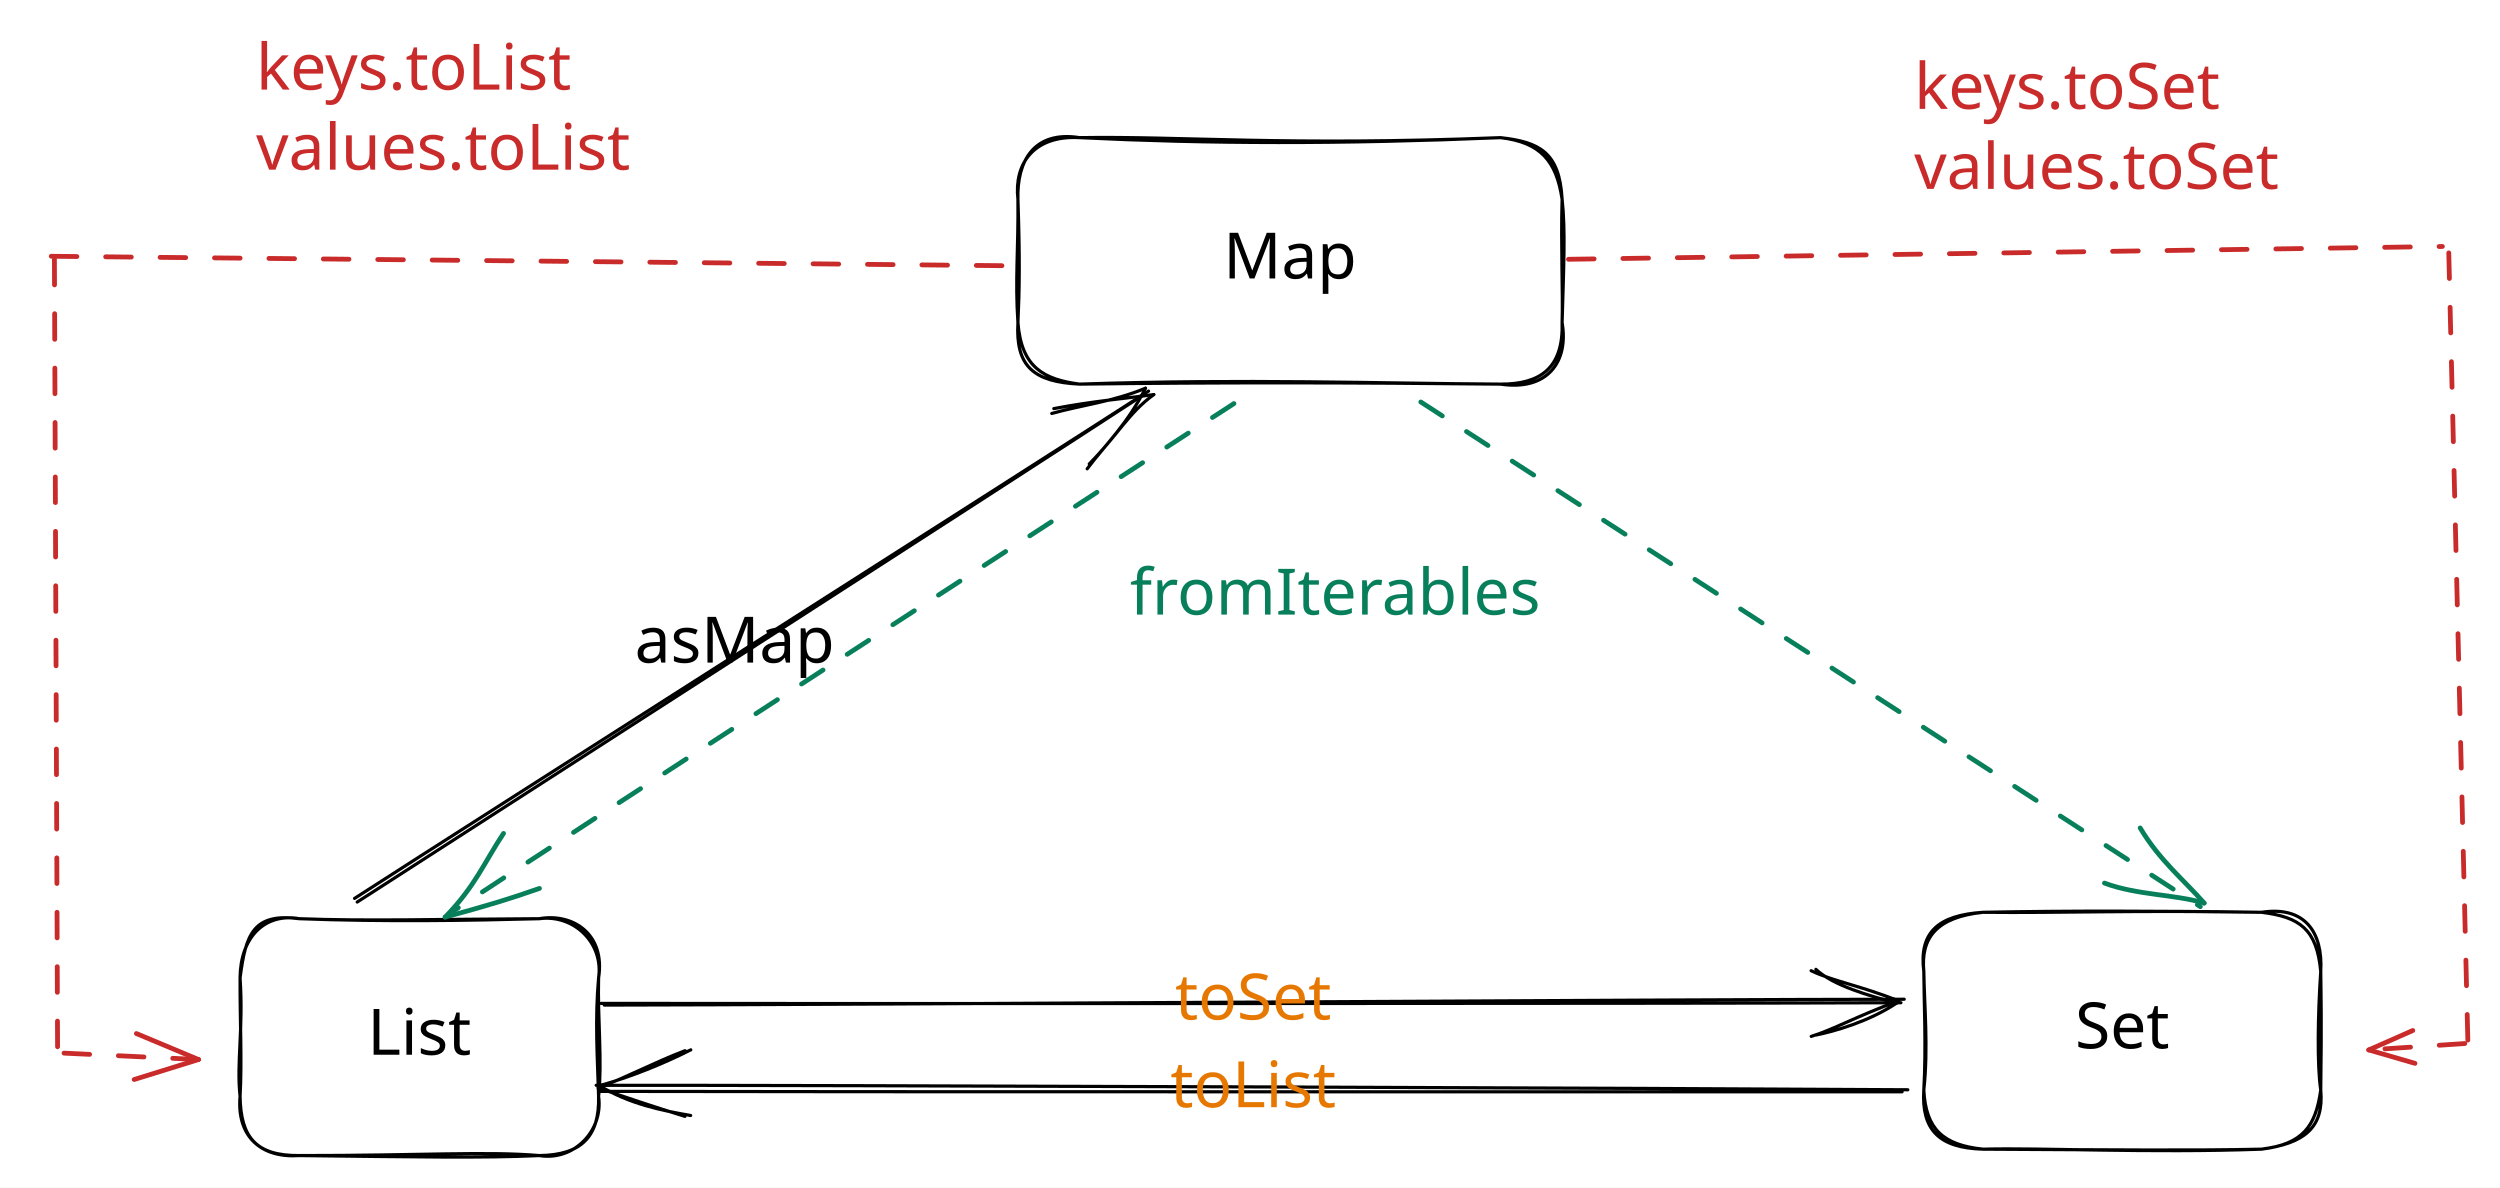
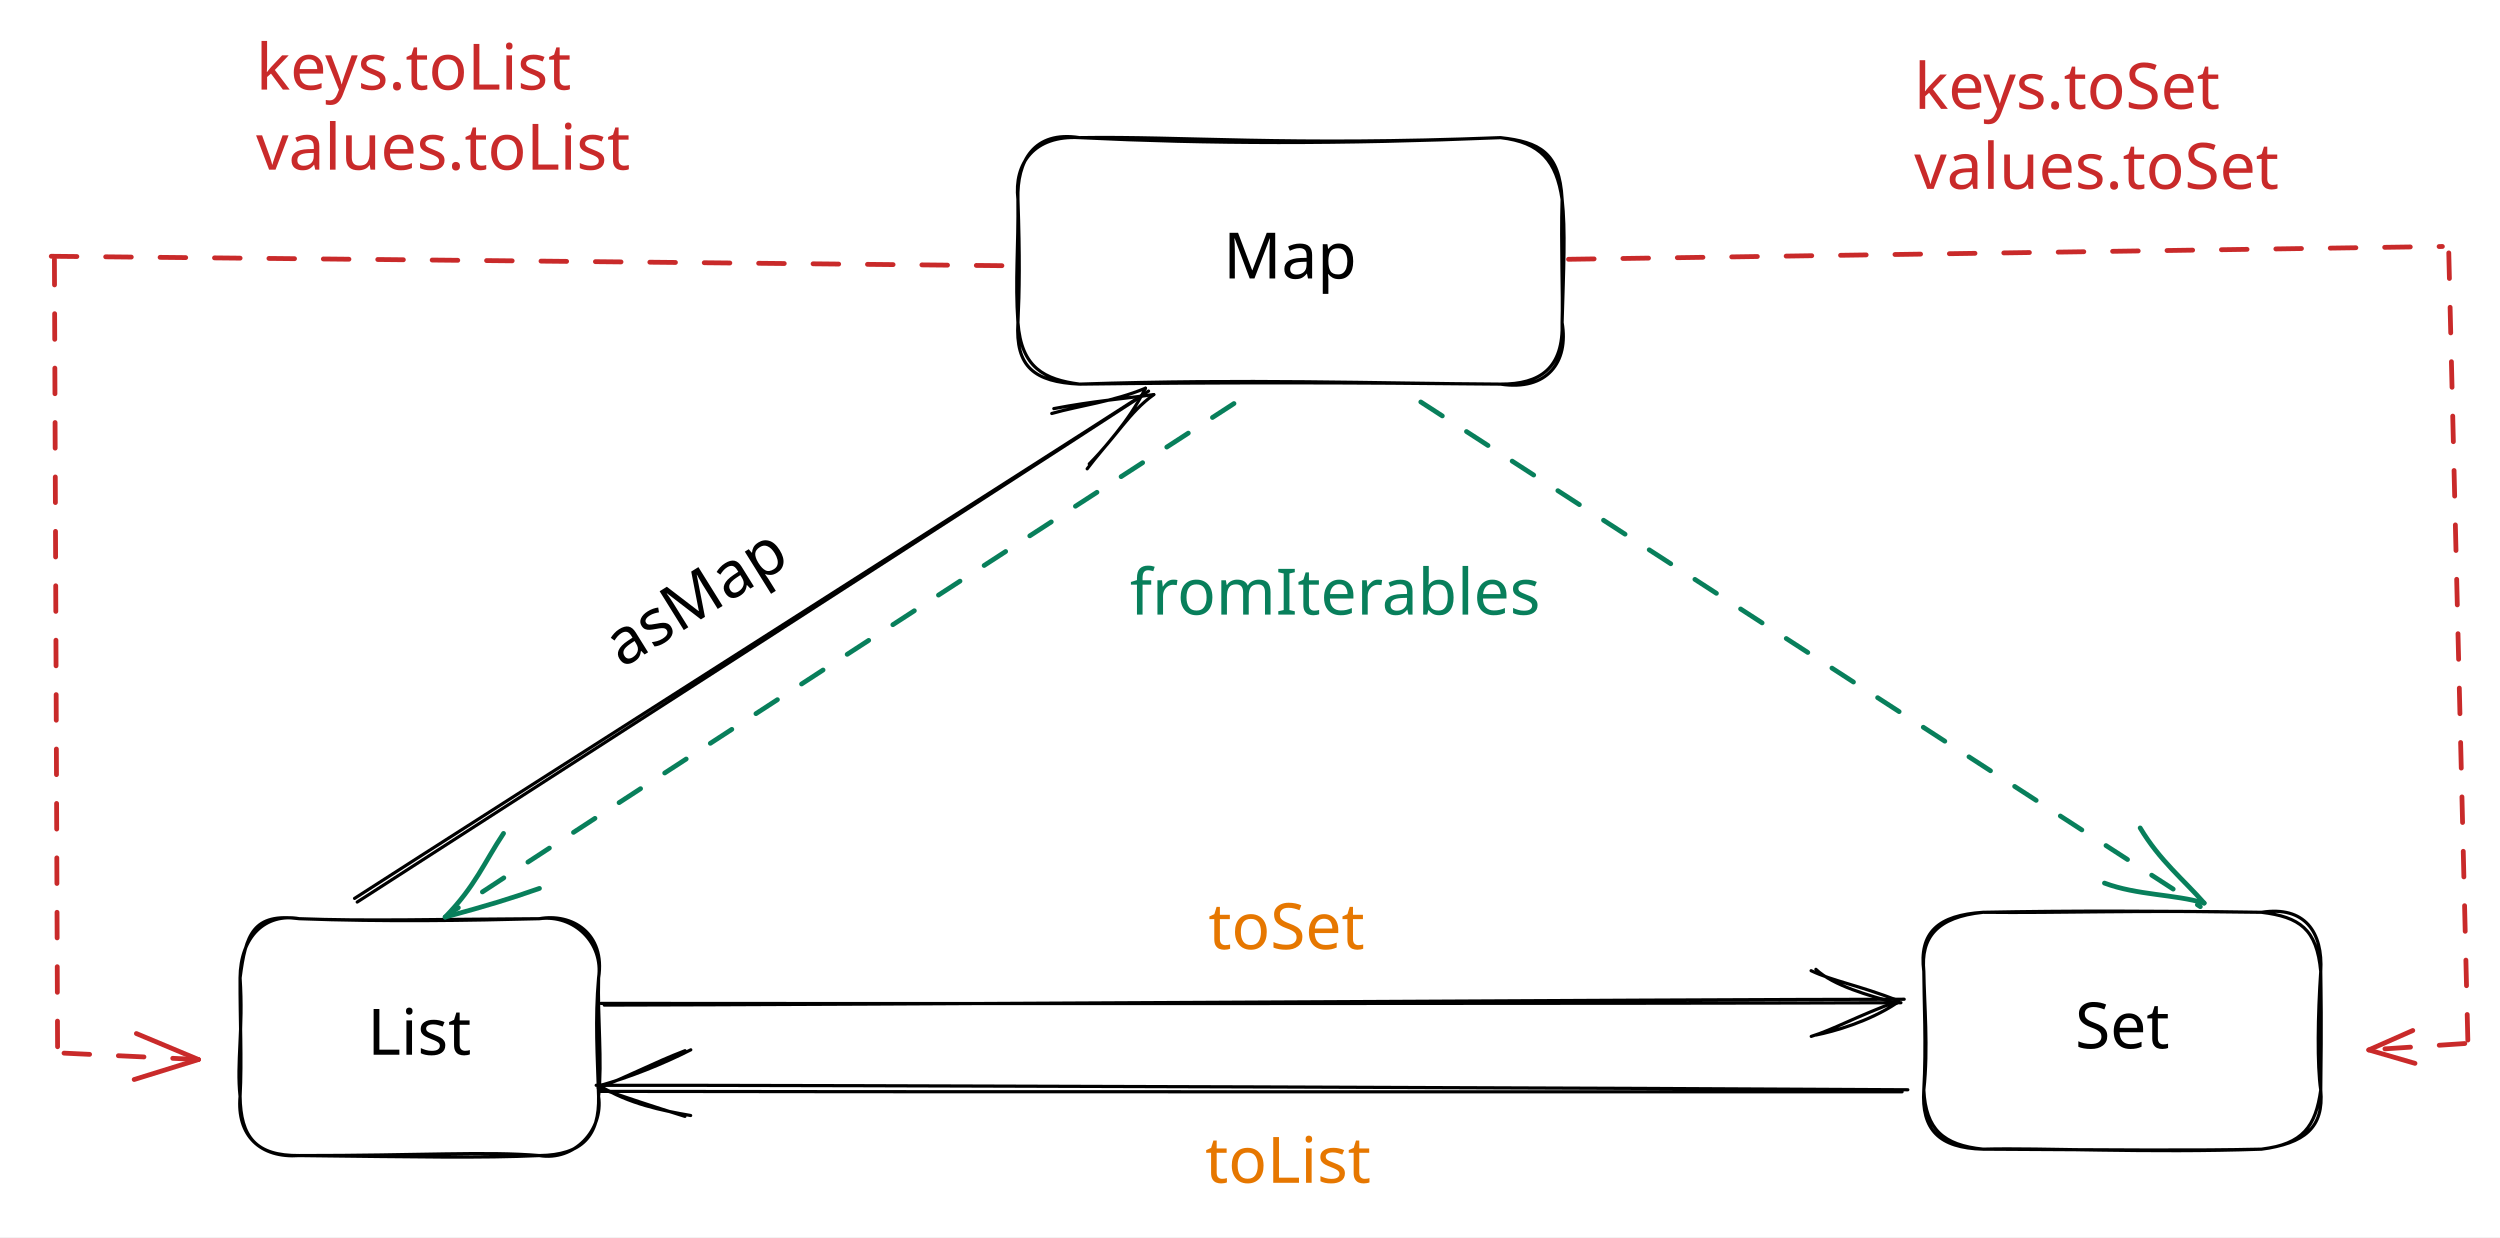
- <svg xmlns="http://www.w3.org/2000/svg" version="1.1" viewBox="0 0 781 371" width="781" height="371">
+ <svg xmlns="http://www.w3.org/2000/svg" version="1.1" viewBox="0 0 781 386.5" width="781" height="386.5">
  
-   eyJ2ZXJzaW9uIjoiMSIsImVuY29kaW5nIjoiYnN0cmluZyIsImNvbXByZXNzZWQiOnRydWUsImVuY29kZWQiOiJ4nO1cXFtX4khcdTAwMTd971/hcl5cdTAwMWKm7pd+XHUwMDAz74q293acb1avQFwiREKCSbz1rP7vXyUoqdyQKCC6hnbZUkmoStXZZ+9z6oR/v6ysrIaPQ2v128qq9dAxXHUwMDFj2/SN+9WvUfud5Vx1MDAwN7bnqkMoflx1MDAxZni3fic+s1x1MDAxN4bD4Nuff1x1MDAxYcNhvWuHbc/r1zveYHSZ5VhcdTAwMDPLXHJcdTAwMDN14t/q/crKv/FvrSPf6oSG23Ws+IL4UNKXlNnGXHUwMDAzz427hURcYlxupaRsfIZcdTAwMWSsq+5Cy1SHr1xmJ7CSI1HTatD9juzDi4eL1uCwXHUwMDExisPawdHGSdLrle04J+GjM7opo9O79bUxXHUwMDA1oe/1rVx1MDAxZrZcdTAwMTn2ot4z7ePrXHUwMDAyT01acpXv3XZ7rlx1MDAxNVx1MDAwNKlrvKHRscPHqFxygHHraFx1MDAxMr6tJC1cdTAwMGbqnaB0/D66XHUwMDAycZbpe81zPD/q+1x1MDAwZlx1MDAxML+S3ttGp99VQ3DN8Tmhb7jB0PDVmiTn3T/fXHUwMDE1T/ruWXa3XHUwMDE3qkbOk/6seG4xpYBcdEnE+EDUyXDHjFf5XHUwMDFm/eZd8+nmn5c9WXj81PI7XHUwMDE5bnT+RtZgdKNJXHUwMDE5Tmg9JPegLfO6+2Dtru9cdTAwMDb7N60h6bfXLk5od7A6Pu/31+KPXHUwMDFkXTz4ueb2XHUwMDA2ba/VPjDuyNopMVx1MDAwZa3zdC/P/Vx1MDAxYr7v3U/7uebx7fllo+v1nN5x8+ro2Ny53jqcwed2ejdbrfY+PyeHl/2f94NcdTAwMWR4yuzpPvfpr2S9boemMUJcdTAwMGZkgkuCXHUwMDA0lVx1MDAxMicm4dhuX1x1MDAxZHRvXHUwMDFkJ2nzOv1cdTAwMDRwX7RcdTAwMDHngJ5aL1xy41x1MDAwNJZjnHCJJFx1MDAwMGRqjFx1MDAxNy/+kmNcXEJZT6NcdTAwMWODbO+zQ7k232OQo1x1MDAxY8ghXHUwMDA1XHUwMDAyS0ZcdTAwMTiogPKUaeTg/IKlIVnB0pJcdTAwMTX13PDE/lx1MDAxNU0qXHUwMDAyqdZNY2A7j6lFiU1Qzc++MdTnL7BUh7HBydSpXHLH7roxytQtWH7KeENb8eP4hIFtmjqDdVT/hvpMf2dcdTAwMWHm8Xy7a7uGc6pccm9cIpQmciYjpXhijEI11Vx1MDAwNEyNp6vrdk1dXHUwMDE1bKL771x1MDAxN25r/Ve4ubGx7HhiXHUwMDEwpdBENcuYOWdqfSWcSXJwXHUwMDEyUHLKOWRcdTAwMTXgtEjSJMO2TfqNn43N71x1MDAxZNOjrFxyLmvTkpCzXrM650cnaH1cdTAwMGK4XHUwMDAxvlx1MDAxME73cm9cdTAwMDbk1lx1MDAwZk43QLf5cFx1MDAxOO5cdTAwMTDeXHUwMDE4iOv7XHUwMDFi05/B5340knf+avmPXHUwMDFlbtO1v3bcO49Kq9FcdTAwMTnOiOQxwICjuZO8hpJcdTAwMWPJIyZcdTAwMThcdTAwMTQskZMvknyhsS67U1wiPEPylGCt5Z1oXHUwMDFlUsRcdTAwMDXRKeHz0HzLXHUwMDBlwoXy/Fx1MDAwYmyZ5fl4fK8nelxiaCmoMKNcdTAwMTRCjqZXznRjcLZ20zw4X1x1MDAwM97e3cCRlnlJl1x1MDAxZFRcdTAwMTBikcZcdTAwMTRcdTAwMTRzQ1x1MDAxNNRmc1x1MDAxMtVzyqSgqJJyXiDVyyH1gq5/4f7Y9eFh57rLts+235uS31x1MDAxMMe+izS5PPLah/eW/fg9lJub6+T8bKdJZ0TJSEXdjM+dkrXMWdZ7qNCPYswrxFx0xUa19N5DZFx1MDAwMlx1MDAwNVx1MDAwMufIyDiZ8EmMzDDCQP1KXHUwMDFjy+dh5Fx1MDAxM2uxhPxcdTAwMDKpZVx0OVx1MDAxYd5ELI2wXFxcdTAwMDAmUZqoRlx1MDAwMFGJcVx1MDAwNSae7LOWXHUwMDE0S1x1MDAxY2XF7fzy1Fx1MDAwNPA8kkBcdTAwMGVIXHUwMDAyY1x0JONvXHUwMDBiudG8eNhtr59Kv2Wt19ad2tHjse33bKtyfvZ14FxyQsNcdTAwMGabtmvabjd9109cdTAwMWI20+jZXHUwMDE47p3baFxuaqCOJNd/sHZW11x1MDAxOEaDzk2k5Zovj2EyhLUxqCFcdTAwMTCc+mG5MbDcXHUwMDE4XHUwMDFjI1xi17zBwFx1MDAwZdXUXHUwMDFlerZcdTAwMWJmpzCeq0ZcdTAwMDT8nmWY2aPqXHUwMDFl9GNZXHUwMDBmMYw+MW0kf2umXHUwMDAwdLtcdTAwMDDjv//5Wni2ZveZ87/o/1eOzUG2cSxcdTAwMDSEUFx1MDAwNob1JPBLzqvYqmfrvEwj6Fmz3WXTNlx1MDAxYWPvhdFcdTAwMDQhYDHO3+K/aNLZJCGgVKBAkn1GXHUwMDFkXHUwMDEweotWXHUwMDAyL5BqVlx0jFx1MDAwNvg6LVx1MDAwMHHpjlx1MDAxNoKEK12Nps91TVx1MDAwZbiWVFxmqLA8I6w5riNOIZGESor1PeWFaIM6wlx1MDAwNDBGXHUwMDA04UQqctJ0/zPaXHUwMDE0X2AqXHSpXHUwMDAyt1x1MDAwNaqFnZ/Kna5du1x1MDAxN6322aOx7e+3jq3BcqmFqZlaqVx1MDAwNVwiXHUwMDExlpBcdTAwMDKCoYp1XHUwMDEzXHUwMDFmN4Gpp1JcdTAwMGJTK1x1MDAxNjVcdTAwMDTCmERQwLiMhOSHkFx1MDAxNyxcdTAwMWZJLNSyaiGPgVx1MDAwNehcdTAwMDdMMIBVXHUwMDEyXHTFdr78+iHxOrG/o7IuXCLjQlx1MDAxY0BcdFG5v3urlmBjoT05qUC4pEDKKrHQx1x1MDAxMVx1MDAxM1x1MDAwYk/0v8DKeTXxcqq/XFxO8NK9M0lcdTAwMDVFQPDpa+Amb30uqZyIts5cdTAwMTRbcKGQJFx1MDAxMJIkjTU4v5RcdTAwMWRcIqzOpFx1MDAxNIxIjLliioJcdTAwMTRcdTAwMWXU5PxzhZxcdTAwMWGskjx0STNcdTAwMGZcdTAwMDNxYlxcbmyxbmPvh42uW13bRHK+lWFVtUSVzFx1MDAwM6dcZmNcdTAwMDQwVX+o4eUzXHUwMDBm9HVaYnLVTnpcZsrFM0kgUIpcdTAwMDZcdTAwMTJcdTAwMDGTXajxIPL7OVx1MDAxZklNlFx1MDAwMyF61Vx1MDAxNFx1MDAwNmYlJsr3NFx1MDAxMWJcdTAwMDAo3VjB21x1MDAxNVx1MDAxYfqSezuO0/6NoPnVXHUwMDAysmS2J2ZcIoRaeVGteOlN6uF1vuVV6sFcYlx1MDAxNl1ccvhcdTAwMDJcdTAwMDdnxcNogK/TXHUwMDBlXGKUplwiXHUwMDA05lwiXCIpNDWaJpc3Las0V1x1MDAwZaPOuORcXGBcdTAwMTlcdTAwMDVA6XpcdTAwMDGspTZz4Fx1MDAxMvyKtt9cIlx1MDAxZWhcdTAwMWRHuJFQXGKAQUGhYIF2QIBCztFbK1x1MDAwNadcdTAwMTBcdTAwMGbvye9VuFx1MDAxNSsjVXGUXHUwMDEwXGJEhUpaVPtErfx1/F5FY5A4e8UoXHUwMDA0UVBXQO9cdTAwMWY8WVBqq9GrOruXXHUwMDA3M7S8OpliKSGjYvrk6OSqkaX1SFx1MDAwMtRcdTAwMTXIXHUwMDExJ0q2XCKcecBcdTAwMDfrLmHmXHUwMDFlidQ5VP+AmmZcdTAwMTWjJzOteSStgOopmsFK3GLG3va8z2dxSErrS1x1MDAwMYFQ66fEKKNcdTAwMDDNLHlZYauTKyVcZpVfpFx1MDAxOGPIJc1ccuFj+6NSQ41eykQruqOyYFx1MDAwM5WqI6ycvVx1MDAwMmiFzIrp39/s3pm7LfDY3DWboXM67F8vvS9cdTAwMTIyeVx1MDAxZlx1MDAwN1x1MDAxYmDC1sxcdTAwMWK9XHUwMDBmLCyA0pI3I3fDKWGcXHUwMDEwmsilz1x1MDAxM2xcXPneYEdcdTAwMDVcdTAwMGZG27GC4qBDpC5cdTAwMWHHXHUwMDE0jnVcdTAwMTVOXGI5Qm9YXHUwMDE2b6RuJlx1MDAxYlxcpFx1MDAwNzRcdTAwMTFE8Vx1MDAwMFx1MDAwYkDESyN2qXR3VIgxPYi8dufmwjtobO3Z3/dcdTAwMWVuzq+J1zhaIIjAq0CkRGE6/a+8RymKOlx1MDAxMlx1MDAxOch4XHUwMDAzh/OCjH+uXGJcdTAwMTkzhFmkL96PszFcdTAwMDCMa+b8es7O0lDJkVx1MDAxOVx1MDAxM1xc6ths2U3PUUY7dVx1MDAxNemsXHUwMDE0iaVcdTAwMWJxXHUwMDE4XHUwMDAxiamoUHfweLHTM8PD7eOtn9tn6+32zuXw9tfyI1GPskdIRJneZ4fEXCI2Izn1rIInLDBHYO6FXHUwMDA1XHUwMDEzoSg4mIV8/mxQTKWx1epVRGJpnItxtvFcdTAwMTmKjDHJoL6p91x1MDAxMlx1MDAxNCc/a7DEUMztic9ccoqahEuwmENiNO9I4EpcdTAwMTV1M0dcIlRrn1x1MDAxOMc8kDiLSlpcdTAwMWVVilBAXHUwMDE5R1xmyILamPye2keKL2s4dX7VSpgyXHUwMDAyluWP1GBAJJRcdTAwMTWeXHUwMDAyuFx1MDAxYXTN4PTMplx1MDAxOG3/ukX4tHH9eLX0qFx1MDAxNzRcdTAwMWRPYlj+XHUwMDE4wNtBX6CEk6bkXHRXIFx1MDAwMSHyXaUw5EIka/9cdTAwMWb/Pr9q2lwijt7PXG6KpVx1MDAwNIyUTWJcdMT0UDzes0/4vjTOa7Qpa/x8s3F0sb/0UKQ0vY88z6C06FlzzVx1MDAxMzxBkVx1MDAwMFx1MDAwNlx1MDAxMVx1MDAxNlq65Fx1MDAxZJCoXHUwMDA2QFx1MDAxMmHyXHUwMDFmXHUwMDEyn19QP1stXkVcdTAwMWOWK+HS6rVoXHUwMDAzREIyfUw6+Xswllx1MDAxN4dcdTAwMTlcdTAwMWTM5lx1MDAxN5KSgj3mvFx1MDAwZWZcdTAwMTRgitD8XHUwMDFmjJvl147MTlx1MDAwN1d6qk1F70BF7/HXXHJKSlxuXHUwMDFla/vYhV0ktdM7q5JwxrON45ww54xLVuGJsitM2vDufvd88zLsXjdcdTAwMWKgXHUwMDFkrv1YetQzmEY9XCI40/lcZtm3KPzluY1cdTAwMTVcdTAwMDZcdTAwMDSQglfKXHS/dmNcdTAwMDWrXHUwMDE5YmRxNeB96zGoj8qs/+feXHUwMDE5zq2VvC3cZ2GL3WeZOL5XQVxmlz5xTmn07Vx1MDAwMVx1MDAxNExcdTAwMGaxoHmw12/+2L/sgGu53Vx1MDAwZY8vei2w9Fx1MDAxMINcdTAwMTBnvlx1MDAxYpXML8NcdTAwMDRRQbo3L3GVvpVcZnEkXHUwMDE28dQmVoGtXie2IJCdWLpccpc9yKn5u1x1MDAwNVx1MDAwMiw/tlx1MDAxMbi+PFx1MDAxMeCqMVx1MDAxY56Ealx1MDAxNsf6QK2PbT5NRdLD6p1t3TfzNvLHVfyKPjVcdTAwMDZshFxyK9ZHv7/8/j+3s+JcdCJ9
+   eyJ2ZXJzaW9uIjoiMSIsImVuY29kaW5nIjoiYnN0cmluZyIsImNvbXByZXNzZWQiOnRydWUsImVuY29kZWQiOiJ4nO1cXFlz2khcdTAwMTd9z69weV5cdTAwMDPT+5I3wHu823E8/r6plFx1MDAwMFx1MDAwMVx1MDAwMiFhSTZ2pvLfp1x1MDAwNbbV2jDCXHUwMDAy49RcdTAwMTDKQVJLfaXuc869fbv1z6eNjc3gcWRuftnYNFx1MDAxZlqGbbU9Y7z5Odx/b3q+5TrqXHUwMDEwmmz77p3XmpTsXHUwMDA1wcj/8uefxmhU7VpB03VcdTAwMDfVljucnmba5tB0XHUwMDAyX1x1MDAxNfyf2t7Y+GfyV6vIM1uB4XRtc3LC5FBUXHUwMDE3XHUwMDA0ILn32HUm9VKMmVx1MDAxMFxmRVx1MDAwNSx/S1VcdTAwMTeYbXW0Y9i+XHUwMDE5XHUwMDFkXHR3bfrdXHUwMDEzZJ1eP1xcXHUwMDFmXHUwMDBlT2uBOK1cdTAwMWOfbV9EtXYs275cYlx1MDAxZe3pTVx1MDAxOa3enafZ5Fx1MDAwN547ML9b7aBcdTAwMTfaldj/cp7vqodcdTAwMTad5bl33Z5j+n7sXHUwMDFjd2S0rOAxcX/Th/BlI9rzoLZcdTAwMDSlL9vhXHUwMDE5iLNE3Vxy13a9sO4/wORcdTAwMTPV3jRag64ywWm/lFx0PMPxR4an2iQqN36+K1x1MDAxZdXdM61uL1A7OY/qMyfPXHUwMDE2U1xumJBEvFx1MDAxY1xiK1x1MDAxOe23J638t37zTvvp5p+bPWp4/LTnV2RuWH472WH0Tlx1MDAxM+s4gflcdTAwMTDdg9bMW86DebB14Fx1MDAxZt1cdTAwMWWOyKDZuL6g3eHmS7lfn7MvOz15+KPh9IZN97B5bNyTxiUxTs2reC3P9Vx1MDAxYp7njue9bvv87uqm1nV7du+83jk7b+/3d09LuG6rd7t72DziV+T0ZvBjPNyHl8ya77pPv6L2ulx1MDAxYrWNKXogXHUwMDEzXFxcdTAwMTJMhZQkan7bclx1MDAwNuqgc2fb0T63NYhcdTAwMDD3STM4XHUwMDA19Fh7aVx1MDAxOCcoXHUwMDBm4oRJilx0g2huiGe3/ZpDXFxCWY2DXHUwMDFjg2Tt5YGcwDTGUVxu45BcdTAwMDKBJSNcZlx1MDAxNFx1MDAwMHmsZ6TQXFxmR4ta1HWCXHUwMDBi62f4UDUlXGL37lx1MDAxOEPLfow1yqRcdTAwMDeq53NkjPTn55uqwvBcblDGitZsq+tMQKZuwfRifTewlDy+XHUwMDE0XHUwMDE4Wu22LmAtVb+hruntzyM8rmd1LcewLzXzZlwiaaZkMppcdTAwMDcnzJDARLD5XHUwMDE1s9NvVlx1MDAxOKP+XHUwMDBlXHUwMDFhn1xcO4dbP4Od7e11h5POXHUwMDE34Vx1MDAxOVTrXHUwMDE4pSumVlekmCSFJlx1MDAwMSWnnENWXHUwMDAwTauUTDJqWmRQ+1HbOWm1Xcqa4KYyr1x1MDAwNNlbXHUwMDE1s3V1doG2doHj42thd2++liBtXHUwMDAz/3JcdTAwMWJ061x1MDAwZqfBPuG1oeiPb9teXHTX/WhcdTAwMTJv/3XoPbq4SVx1MDAxYn/tO/culWatNfpYXHUwMDEyXHUwMDBmcVx1MDAxZSdBxlx1MDAxMea8iFx1MDAxYp/dWdedlFxiT2g8JVjb804qXHUwMDBmKeKCSPI7qvyh5Vx1MDAwNyuV+VfUMinzXHUwMDEz+1x1MDAxNtd5XGJYLqiQQErqXHUwMDAxnd9xptvDb43b+vFVXHUwMDAzuF/vh7Y02zd03UFcdTAwMDUhXHUwMDE2cUxBsTREQUTSkMqQek6ZXHUwMDE0XHUwMDE0XHUwMDE1cpxXKPVyRF2/610731x1MDAwZjx42up32d63vfeW5DdEse/imtycuc3TsWk9nlx1MDAwNHJnZ4tcXH3br9OPJcmUJ3dGkkyAkmVcdTAwMTFB6TXyyO5Ta09cdTAwMWVcIlx1MDAxMSdcdTAwMTC4REHGXHUwMDExW89cdTAwMTJkhlx1MDAxMVx1MDAwNupPxCu/jyBfmKvV41c0LanHoXkzoTSFcqZcdTAwMTTLfDBBqmI/yeeX4tmktaZo4ijp3S5vmJpcdTAwMDCexlx1MDAxMkhBSWAsgWT8bTE3el2IZyFMqi9ZXHUwMDA0YX5geEHdctqW041cdTAwMWL2lFKZx+ecYLJ1XHUwMDE3WllcdTAwMDFVpHqh9sVaqa4xXG6NTt2r6bRft2E2zjRcdTAwMWKUXHRcdTAwMDTHvixlXHUwMDAzS9lgXHUwMDFiftBwh0MrUI/21LWcIPlcYifPqlx1MDAxNqKzZ1x1MDAxYe3kUXVcdTAwMGb6sSSMR+FcdTAwMTXjXHUwMDBlVfRrI+pXk42X339/ziytdc1E+U/6/8VcdTAwMTlcdTAwMDbnRtBcdTAwMTIxwlx1MDAxOCpcdTAwMTBAz/bi1pRglK+fkGuOq4hTqKJXKinW01Qr4Zsqwlx1MDAwNDBGXHUwMDA04UQqNGnexDNcdTAwMDOpXHUwMDBlXHUwMDFlwp9cdTAwMTRcdTAwMTHzslx1MDAxOYhcdTAwMDFBSMTN5TPQ3OhXXGZEJMJcdTAwMTJSQDDEipiJVipcdTAwMGb9czHQ3CyoTFBgkVxiilCWJSVpXHUwMDEz0iT4kVxiqJJkoHQ3LY2TtOA3wUmIK+nV2vdVSpo9JrumlFx1MDAxNI7pqe7MhZxcZrhoOj9cdTAwMWSLWF4wgVxiqzIpXHUwMDA1I1x1MDAxMmOuunJGcFx1MDAwMWnklD4n7pWxijbpe3pEXGYyXHRcIqp8X4+IU4YxXHUwMDAymKpcdTAwMWbKvLRHRFx1MDAxN+Oj2Vx0v7hcclx1MDAxMHEmXHRcdTAwMDSKXHUwMDE1IVx1MDAxMTBcdTAwMWHBejFcIj1cdTAwMTb0kVx1MDAxOCm/r4afiuqmZVx1MDAxMVx1MDAxMlx1MDAwMrkzXHQgQFx1MDAwNHJcdTAwMDS0YOA1SpqdzimHktqG3zPLnUuAcJWpcJNcdTAwMGIsQ+KPj49iNiNcdTAwMTUqeIc238JJtIpFXGJyKFx1MDAwNMAgIzGaQUlcYlDIOXprZvSNUVo4XHUwMDBlXHUwMDEyPanyOalcYlx1MDAxZmCOXHUwMDEx4kBcYlx1MDAwNMLEjKbmT3TAl+wjhX7axLFmVMFcdTAwMDZcbpRBSVx1MDAxZtxJyu2r4adERoI0dzKG6nNIeaBcdTAwMDVGWWdcdTAwMGaSry0hXHRQVVx1MDAxOEecKKVV4VBiopPOXGKlXHUwMDEzXHUwMDEyqXKo/lx1MDAwMVx1MDAxNlx1MDAwMlx1MDAxY0VPWiMkLV/05CNhpceYsbdNbvxd+Ei5J1JAIFT7XHUwMDAxiVx1MDAxOFx1MDAwNai0mK3AqFx1MDAxMVx1MDAwN0B5rlx1MDAxOFGMMeSSpkz42HSU21HDj+qiXHUwMDA12Sgv44NyvaPJPD/GcFx1MDAwMefIXHUwMDFi31x1MDAxZdy3XHUwMDBmXHUwMDBlwWP9oF1cdTAwMGbsy9Ggv/ZcXCRktFx1MDAxZJ6hXHUwMDBm7JTNPjAz4aOFhFO64ZQwToiWqV92vmchXlko39Px3OF+YHpG0zb97MyPiJ30ktixzU68XHUwMDBix/M+gavN34wnfWI3k8zwxFxymlx0oomBXHUwMDE5IOK5ky64inA4IFx1MDAwNcZh3Wbr9to9ru1+tU6+Ptxe9YlbO1shiMBCIFI+IY+hXGJDkouilkRcdTAwMDYy3qDhUUxcdTAwMWWhKDXnXHUwMDAyM4RZ6F/8XHUwMDBlmp2UoZwjJVx1MDAwYlxc7Fi56qZcdTAwMGarhFx1MDAwM5RcdTAwMDXlLFx1MDAxN4kwufNl2YBcbn8hIVx1MDAwNWL9x+v9Xjs43Tvf/bH3bavZ3L9cdTAwMTnd/VxcfyTqQfZcdTAwMTSJKFF7eUjMUjOS8p5V7IRcdTAwMDXmKnT9XHUwMDBmiutcdTAwMDfF2Mibar2CSMxccnNxblwiQMVcclRcdTAwMDIgXG6o4uy5VWuMxbgq0lx1MDAxOZHtW7GIM5bppbOPkkGIXHUwMDA0Zr85XHUwMDE0y5iVwMNcZlx1MDAxOVx1MDAwNZRxxIDMyFx0pvNcdTAwMDBcdTAwMWYpwKzgWPmiXHUwMDE5wDxcdTAwMDWW+VNcYjFcIpJAhOZcdTAwMWbd6lxmu23/8ptFMdr7eYfwZa3/2Fl72Fx1MDAwYlx1MDAxYY8oMcyf9vR21Gf4wtGuaEo/kIBcdTAwMTD5nzO8hlxuXFzRXHUwMDFhcbpdXHUwMDE2XHUwMDE283PxKl4jknIwv1x1MDAwNJ9/tS74kTSuKrQuK/xqp3Z2fbT2WKQ0noBfZlxcmrW6RqOCJyxcdTAwMTLAIMK68/NcdTAwMWZcdTAwMTTXXHUwMDA2ilAvrVx1MDAxYa8gXHUwMDEw853h/LVuUrlcdTAwMTeEYDl/YDp77d/6XCIx4Vx1MDAwYrPlxaUkI8+c9oVcdTAwMTlcdTAwMDWYXCL0vnOB389cdTAwMTcuNEtYhfBAhfCQXGJBJSVcdTAwMTnThD/2hFx1MDAxNFx1MDAxMsv2XHUwMDE2dYbzsitawjAlwFx1MDAxMjHBZFx1MDAwMdh3MGnC+/HB1c5N0O3Xa6BcdTAwMTk0vq897Fx1MDAxOYzDXHUwMDFlXHUwMDExnKi8RFx1MDAwMc6KgXkqvcKAXHUwMDAwUvBCI8NcdTAwMWYlvTIwXHUwMDFm/WrghstI/+/cXHUwMDFi9p1cdTAwMTltZmZb2GqzLTPtW1xiY9oy5Vx1MDAwNMZcdTAwMThUXHUwMDExPGVk/lx1MDAxOad+/fjroP796KZcdTAwMDX6cq9cdTAwMTmcX/dcdTAwMGXB2kNcZkKceFx1MDAxZFx1MDAxNFneMFx1MDAxM0RcdTAwMTmDvmkvV7m4kiGOxOrWrK1cdTAwMWNkXHUwMDE3pt6H81x1MDAxNrJpfLdCgKVtW1xmXFy5fitcIspcdTAwMTFcdTAwMDD6+ufXwNVcYoZcdTAwMDNsX1FoNWDX+H4jmH+59tO5JSTJVzTAWStCTcb5WyZxa1x1MDAwM8QzJlxiQCiRXHUwMDA0XHUwMDE4ilwiXHUwMDEzklx1MDAxNkZcdTAwMTcjnODVoStcdTAwMWZKK55cdTAwMTnwXHUwMDA23KD8tZ9cdTAwMWOG6y2KTFx0OLa8w7Hjo/rWybhzZ53jnT4uO1x1MDAxMblcdTAwMDTg4CRwXHUwMDA0WVwicFjGOGhcdTAwMDZweJhcdTAwMDVGxVZfLVx1MDAwZVx1MDAxY1xugLbkdfnAyX+7yaqR8/p7THKhkz+ZXHUwMDA2XHUwMDEzXHUwMDAwXHUwMDAxpPOHTL571P+BO3blfPf6pG/e3FYgbqxcdTAwMWZyaJWj8DVsXFxgoK2fmi6hTsKIXHUwMDAwvsQ3XHUwMDEyaC+Km1x1MDAwNSPKXHRcdTAwMTDhXHUwMDFj0JXAXGJDwFx1MDAxN1pcdTAwMWS0XHUwMDEwjFxmP/dVgKtF0dSQKYg+PY1cXGxcdTAwMWGj0UWgns/m88COevJW++kmo8tt3lvmuJ5u/D86k0941Vx0MENcZpiTga1fn379XHUwMDBivDKR0SJ9
  <defs>
    <style class="style-fonts">
      @font-face {
        font-family: "Virgil";
        src: url("https://unpkg.com/@excalidraw/excalidraw@0.14.2/dist/excalidraw-assets/Virgil.woff2");
      }
      @font-face {
        font-family: "Cascadia";
        src: url("https://unpkg.com/@excalidraw/excalidraw@0.14.2/dist/excalidraw-assets/Cascadia.woff2");
      }
    </style>
  </defs>
-   <rect x="0" y="0" width="781" height="371" fill="#ffffff" />
+   <rect x="0" y="0" width="781" height="386.5" fill="#ffffff" />
  <g stroke-linecap="round" transform="translate(318 43) rotate(0 85 38.5)">
    <path d="M19.25 0 M19.25 0 C51.8 -0.52, 83.43 2.66, 150.75 0 M19.25 0 C59.65 1.97, 100.6 2.08, 150.75 0 M150.75 0 C163.32 1.44, 168.22 7.37, 170 19.25 M150.75 0 C162.98 1.38, 169.18 4.56, 170 19.25 M170 19.25 C171.1 28.81, 170.46 41.28, 170 57.75 M170 19.25 C169.58 34.08, 170.3 48.52, 170 57.75 M170 57.75 C170.47 71.97, 163.17 77.08, 150.75 77 M170 57.75 C172.14 70.15, 165.31 79.2, 150.75 77 M150.75 77 C104.19 76.5, 61.63 76.44, 19.25 77 M150.75 77 C112.28 76.79, 71.26 75.26, 19.25 77 M19.25 77 C8.33 75.56, 1.06 71.96, 0 57.75 M19.25 77 C5.12 76.31, -0.82 71.66, 0 57.75 M0 57.75 C-0.91 44.5, 0.18 34.37, 0 19.25 M0 57.75 C0.48 47.88, 0.62 37.4, 0 19.25 M0 19.25 C-1.27 7.98, 5.09 -0.81, 19.25 0 M0 19.25 C-0.34 7.4, 4.92 -2.26, 19.25 0" stroke="#000000" stroke-width="1" fill="none" />
  </g>
  <g transform="translate(382.5 68) rotate(0 20.5 13.5)">
    <text x="20.5" y="19" font-family="Virgil, Segoe UI Emoji" font-size="20px" fill="#000000" text-anchor="middle" style="white-space: pre;" direction="ltr">Map</text>
  </g>
  <g stroke-linecap="round" transform="translate(75 287) rotate(0 56 37)">
    <path d="M18.5 0 M18.5 0 C39.09 0.81, 62.34 0.15, 93.5 0 M18.5 0 C45.09 1.02, 71.74 0.57, 93.5 0 M93.5 0 C104.35 -1.45, 113.6 7.65, 112 18.5 M93.5 0 C103.64 -1.82, 114.2 4.51, 112 18.5 M112 18.5 C111.65 30.85, 113.19 44.68, 112 55.5 M112 18.5 C110.85 31.33, 111.63 43.35, 112 55.5 M112 55.5 C112.29 67.83, 106.91 73.85, 93.5 74 M112 55.5 C113.55 66.11, 104.37 75.79, 93.5 74 M93.5 74 C76.85 72.59, 56.52 74.02, 18.5 74 M93.5 74 C75.46 74.82, 55.68 74.41, 18.5 74 M18.5 74 C4.92 74.12, 0.18 68.24, 0 55.5 M18.5 74 C6.27 74.86, -1.1 67.76, 0 55.5 M0 55.5 C-1.15 44.93, 1.06 34.53, 0 18.5 M0 55.5 C0.62 44.15, -0.07 31.09, 0 18.5 M0 18.5 C0.08 5.58, 7.91 -1.88, 18.5 0 M0 18.5 C1.76 4.85, 4.08 -1.87, 18.5 0" stroke="#000000" stroke-width="1" fill="none" />
  </g>
  <g transform="translate(110.5 310.5) rotate(0 20.5 13.5)">
    <text x="20.5" y="19" font-family="Virgil, Segoe UI Emoji" font-size="20px" fill="#000000" text-anchor="middle" style="white-space: pre;" direction="ltr">List</text>
  </g>
  <g stroke-linecap="round" transform="translate(601 285) rotate(0 62 37)">
    <path d="M18.5 0 M18.5 0 C42.47 0.28, 66.05 -0.71, 105.5 0 M18.5 0 C45.77 -0.52, 72.26 -0.45, 105.5 0 M105.5 0 C117.4 1.48, 122.77 5.18, 124 18.5 M105.5 0 C118.96 -2.09, 124.73 6.15, 124 18.5 M124 18.5 C124.08 26.2, 124.3 32.73, 124 55.5 M124 18.5 C123.08 31.92, 122.84 48.06, 124 55.5 M124 55.5 C122.42 66.88, 118.41 72.45, 105.5 74 M124 55.5 C125.07 67.37, 118.84 72.19, 105.5 74 M105.5 74 C69.44 75.27, 36.93 73.5, 18.5 74 M105.5 74 C84.17 74.47, 61.13 74.23, 18.5 74 M18.5 74 C6.03 72.72, 0.61 67.78, 0 55.5 M18.5 74 C4.71 73.64, -0.8 67.9, 0 55.5 M0 55.5 C1.45 42.55, 0.13 28.42, 0 18.5 M0 55.5 C0.79 41.94, 0.02 27.06, 0 18.5 M0 18.5 C-1.58 6.18, 4.54 0.92, 18.5 0 M0 18.5 C-1 7.88, 4.06 1.5, 18.5 0" stroke="#000000" stroke-width="1" fill="none" />
  </g>
  <g transform="translate(645 308.5) rotate(0 18 13.5)">
    <text x="18" y="19" font-family="Virgil, Segoe UI Emoji" font-size="20px" fill="#000000" text-anchor="middle" style="white-space: pre;" direction="ltr">Set</text>
  </g>
  <g stroke-linecap="round">
    <g transform="translate(188 313) rotate(0 203.5 0)">
      <path d="M0.78 0.99 C68.59 0.92, 338.96 -0.8, 406.87 -0.84 M-0.27 0.46 C67.37 0.56, 337.79 0.53, 405.85 0.25" stroke="#000000" stroke-width="1" fill="none" />
    </g>
    <g transform="translate(188 313) rotate(0 203.5 0)">
      <path d="M379.32 10.34 C384.78 9.26, 395.86 6.16, 404.45 0.4 M377.83 10.77 C384.6 8.69, 392.21 4.4, 405.12 -0.35" stroke="#000000" stroke-width="1" fill="none" />
    </g>
    <g transform="translate(188 313) rotate(0 203.5 0)">
      <path d="M379.29 -10.18 C384.68 -5.09, 395.78 -2.01, 404.45 0.4 M377.79 -9.75 C384.77 -6.43, 392.39 -5.32, 405.12 -0.35" stroke="#000000" stroke-width="1" fill="none" />
    </g>
  </g>
  <mask />
-   <g transform="translate(362 299.5) rotate(0 29.5 13.5)">
-     <text x="29.5" y="19" font-family="Virgil, Segoe UI Emoji" font-size="20px" fill="#e67700" text-anchor="middle" style="white-space: pre;" direction="ltr">toSet</text>
-   </g>
  <g stroke-linecap="round">
    <g transform="translate(595 340.2751) rotate(0 -203.5 0.1170332)">
      <path d="M-0.79 0.8 C-68.7 0.77, -339.9 0.87, -407.52 0.67 M1 0.17 C-67.12 -0.3, -340.74 -1.29, -408.75 -1.23" stroke="#000000" stroke-width="1" fill="none" />
    </g>
    <g transform="translate(595 340.2751) rotate(0 -203.5 0.1170332)">
      <path d="M-379.2 -12.31 C-388.11 -7.79, -398.29 -3.75, -407.71 -1.1 M-380.99 -12.04 C-391.07 -8.19, -398.87 -3.87, -408.08 -0.42" stroke="#000000" stroke-width="1" fill="none" />
    </g>
    <g transform="translate(595 340.2751) rotate(0 -203.5 0.1170332)">
      <path d="M-379.24 8.21 C-388.28 6.64, -398.45 4.59, -407.71 -1.1 M-381.03 8.48 C-390.97 5.41, -398.75 2.8, -408.08 -0.42" stroke="#000000" stroke-width="1" fill="none" />
    </g>
  </g>
  <mask />
-   <g transform="translate(360 326.8922) rotate(0 31.5 13.5)">
-     <text x="31.5" y="19" font-family="Virgil, Segoe UI Emoji" font-size="20px" fill="#e67700" text-anchor="middle" style="white-space: pre;" direction="ltr">toList</text>
-   </g>
  <g stroke-linecap="round">
    <g transform="translate(110.3918 282) rotate(0 123.3499 -79.5)">
      <path d="M1.2 -0.2 C42.05 -26.46, 205.21 -131.49, 246.05 -158.15 M0.37 -1.34 C41.53 -27.88, 207.61 -133.47, 248.42 -159.83" stroke="#000000" stroke-width="1" fill="none" />
    </g>
    <g transform="translate(110.3918 282) rotate(0 123.3499 -79.5)">
      <path d="M229.89 -137.07 C238.66 -145.94, 242.17 -153.01, 250.05 -158.73 M229.24 -135.54 C234.93 -143.12, 241.71 -149.36, 247.45 -160.72" stroke="#000000" stroke-width="1" fill="none" />
    </g>
    <g transform="translate(110.3918 282) rotate(0 123.3499 -79.5)">
      <path d="M218.82 -154.35 C231.7 -156.78, 239.42 -157.29, 250.05 -158.73 M218.18 -152.83 C227.13 -155.36, 237.2 -156.48, 247.45 -160.72" stroke="#000000" stroke-width="1" fill="none" />
    </g>
  </g>
  <mask />
-   <g transform="translate(197 188) rotate(0 32.5 13.5)">
-     <text x="32.5" y="19" font-family="Virgil, Segoe UI Emoji" font-size="20px" fill="#000000" text-anchor="middle" style="white-space: pre;" direction="ltr">asMap</text>
-   </g>
  <g stroke-linecap="round">
    <g transform="translate(386.6798 127) rotate(0 -122.6934 79.5)">
      <path d="M-1.19 -0.93 C-42.2 25.58, -205.19 131.29, -245.82 158.09" stroke="#087f5b" stroke-width="1.5" fill="none" stroke-dasharray="8 9" />
    </g>
    <g transform="translate(386.6798 127) rotate(0 -122.6934 79.5)">
      <path d="M-229.38 133.36 C-235.36 142.33, -238.2 149.87, -247.62 159.5" stroke="#087f5b" stroke-width="1.5" fill="none" />
    </g>
    <g transform="translate(386.6798 127) rotate(0 -122.6934 79.5)">
      <path d="M-218.16 150.54 C-227.62 153.84, -234.09 155.83, -247.62 159.5" stroke="#087f5b" stroke-width="1.5" fill="none" />
    </g>
  </g>
  <mask />
  <g stroke-linecap="round">
    <g transform="translate(443.0513 126) rotate(0 122.3586 79)">
      <path d="M0.81 -0.42 C41.39 25.79, 203.59 130.87, 244.33 157.24" stroke="#087f5b" stroke-width="1.5" fill="none" stroke-dasharray="8 9" />
    </g>
    <g transform="translate(443.0513 126) rotate(0 122.3586 79)">
      <path d="M214.39 149.88 C224.58 153.69, 236.27 153.35, 245.52 156.12" stroke="#087f5b" stroke-width="1.5" fill="none" />
    </g>
    <g transform="translate(443.0513 126) rotate(0 122.3586 79)">
      <path d="M225.54 132.65 C231.64 142.88, 239.21 148.88, 245.52 156.12" stroke="#087f5b" stroke-width="1.5" fill="none" />
    </g>
  </g>
  <mask />
  <g transform="translate(353 174) rotate(0 68 12.5)">
    <text x="0" y="18" font-family="Virgil, Segoe UI Emoji" font-size="20px" fill="#087f5b" text-anchor="start" style="white-space: pre;" direction="ltr">fromIterables</text>
  </g>
  <g stroke-linecap="round">
    <g transform="translate(490 81) rotate(0 136.5 -2)">
      <path d="M0 0 C45.5 -0.67, 227.5 -3.33, 273 -4" stroke="#c92a2a" stroke-width="1.5" fill="none" stroke-dasharray="8 9" />
    </g>
  </g>
  <mask />
  <g stroke-linecap="round">
    <g transform="translate(765 79) rotate(0 3 124)">
      <path d="M0 0 C1 41.33, 5 206.67, 6 248" stroke="#c92a2a" stroke-width="1.5" fill="none" stroke-dasharray="8 9" />
    </g>
  </g>
  <mask />
  <g stroke-linecap="round">
    <g transform="translate(770 326) rotate(0 -15 1)">
      <path d="M0 0 C-5 0.33, -25 1.67, -30 2" stroke="#c92a2a" stroke-width="1.5" fill="none" stroke-dasharray="8 9" />
    </g>
    <g transform="translate(770 326) rotate(0 -15 1)">
      <path d="M-16.25 -4.07 C-19.32 -2.71, -22.4 -1.36, -30 2" stroke="#c92a2a" stroke-width="1.5" fill="none" />
    </g>
    <g transform="translate(770 326) rotate(0 -15 1)">
      <path d="M-15.56 6.19 C-18.79 5.25, -22.02 4.32, -30 2" stroke="#c92a2a" stroke-width="1.5" fill="none" />
    </g>
  </g>
  <mask />
  <g stroke-linecap="round">
    <g transform="translate(313 83) rotate(0 -151.5 -1.5)">
      <path d="M0 0 C-50.5 -0.5, -252.5 -2.5, -303 -3" stroke="#c92a2a" stroke-width="1.5" fill="none" stroke-dasharray="8 9" />
    </g>
  </g>
  <mask />
  <g stroke-linecap="round">
    <g transform="translate(17 81) rotate(0 0.5 125)">
      <path d="M0 0 C0.17 41.67, 0.83 208.33, 1 250" stroke="#c92a2a" stroke-width="1.5" fill="none" stroke-dasharray="8 9" />
    </g>
  </g>
  <mask />
  <g stroke-linecap="round">
    <g transform="translate(20 329) rotate(0 21 1)">
      <path d="M0 0 C7 0.33, 35 1.67, 42 2" stroke="#c92a2a" stroke-width="1.5" fill="none" stroke-dasharray="8 9" />
    </g>
    <g transform="translate(20 329) rotate(0 21 1)">
      <path d="M21.92 8.24 C28 6.35, 34.07 4.47, 42 2" stroke="#c92a2a" stroke-width="1.5" fill="none" />
    </g>
    <g transform="translate(20 329) rotate(0 21 1)">
      <path d="M22.61 -6.12 C28.48 -3.66, 34.34 -1.21, 42 2" stroke="#c92a2a" stroke-width="1.5" fill="none" />
    </g>
  </g>
  <mask />
  <g transform="translate(80 10) rotate(0 65 37.5)">
    <text x="0" y="18" font-family="Virgil, Segoe UI Emoji" font-size="20px" fill="#c92a2a" text-anchor="start" style="white-space: pre;" direction="ltr">keys.toList</text>
    <text x="0" y="43" font-family="Virgil, Segoe UI Emoji" font-size="20px" fill="#c92a2a" text-anchor="start" style="white-space: pre;" direction="ltr">values.toList</text>
    <text x="0" y="68" font-family="Virgil, Segoe UI Emoji" font-size="20px" fill="#c92a2a" text-anchor="start" style="white-space: pre;" direction="ltr" />
  </g>
  <g transform="translate(598 16) rotate(0 63 25)">
    <text x="0" y="18" font-family="Virgil, Segoe UI Emoji" font-size="20px" fill="#c92a2a" text-anchor="start" style="white-space: pre;" direction="ltr">keys.toSet</text>
    <text x="0" y="43" font-family="Virgil, Segoe UI Emoji" font-size="20px" fill="#c92a2a" text-anchor="start" style="white-space: pre;" direction="ltr">values.toSet</text>
  </g>
+   <g transform="translate(377.5 278.5) rotate(0 29.5 12.5)">
+     <text x="0" y="18" font-family="Virgil, Segoe UI Emoji" font-size="20px" fill="#e67700" text-anchor="start" style="white-space: pre;" direction="ltr">toSet</text>
+   </g>
+   <g transform="translate(376.5 351.5) rotate(0 31.5 12.5)">
+     <text x="0" y="18" font-family="Virgil, Segoe UI Emoji" font-size="20px" fill="#e67700" text-anchor="start" style="white-space: pre;" direction="ltr">toList</text>
+   </g>
+   <g transform="translate(186.5 174.5) rotate(328.0919 32.5 12.5)">
+     <text x="0" y="18" font-family="Virgil, Segoe UI Emoji" font-size="20px" fill="#000000" text-anchor="start" style="white-space: pre;" direction="ltr">asMap</text>
+   </g>
</svg>
